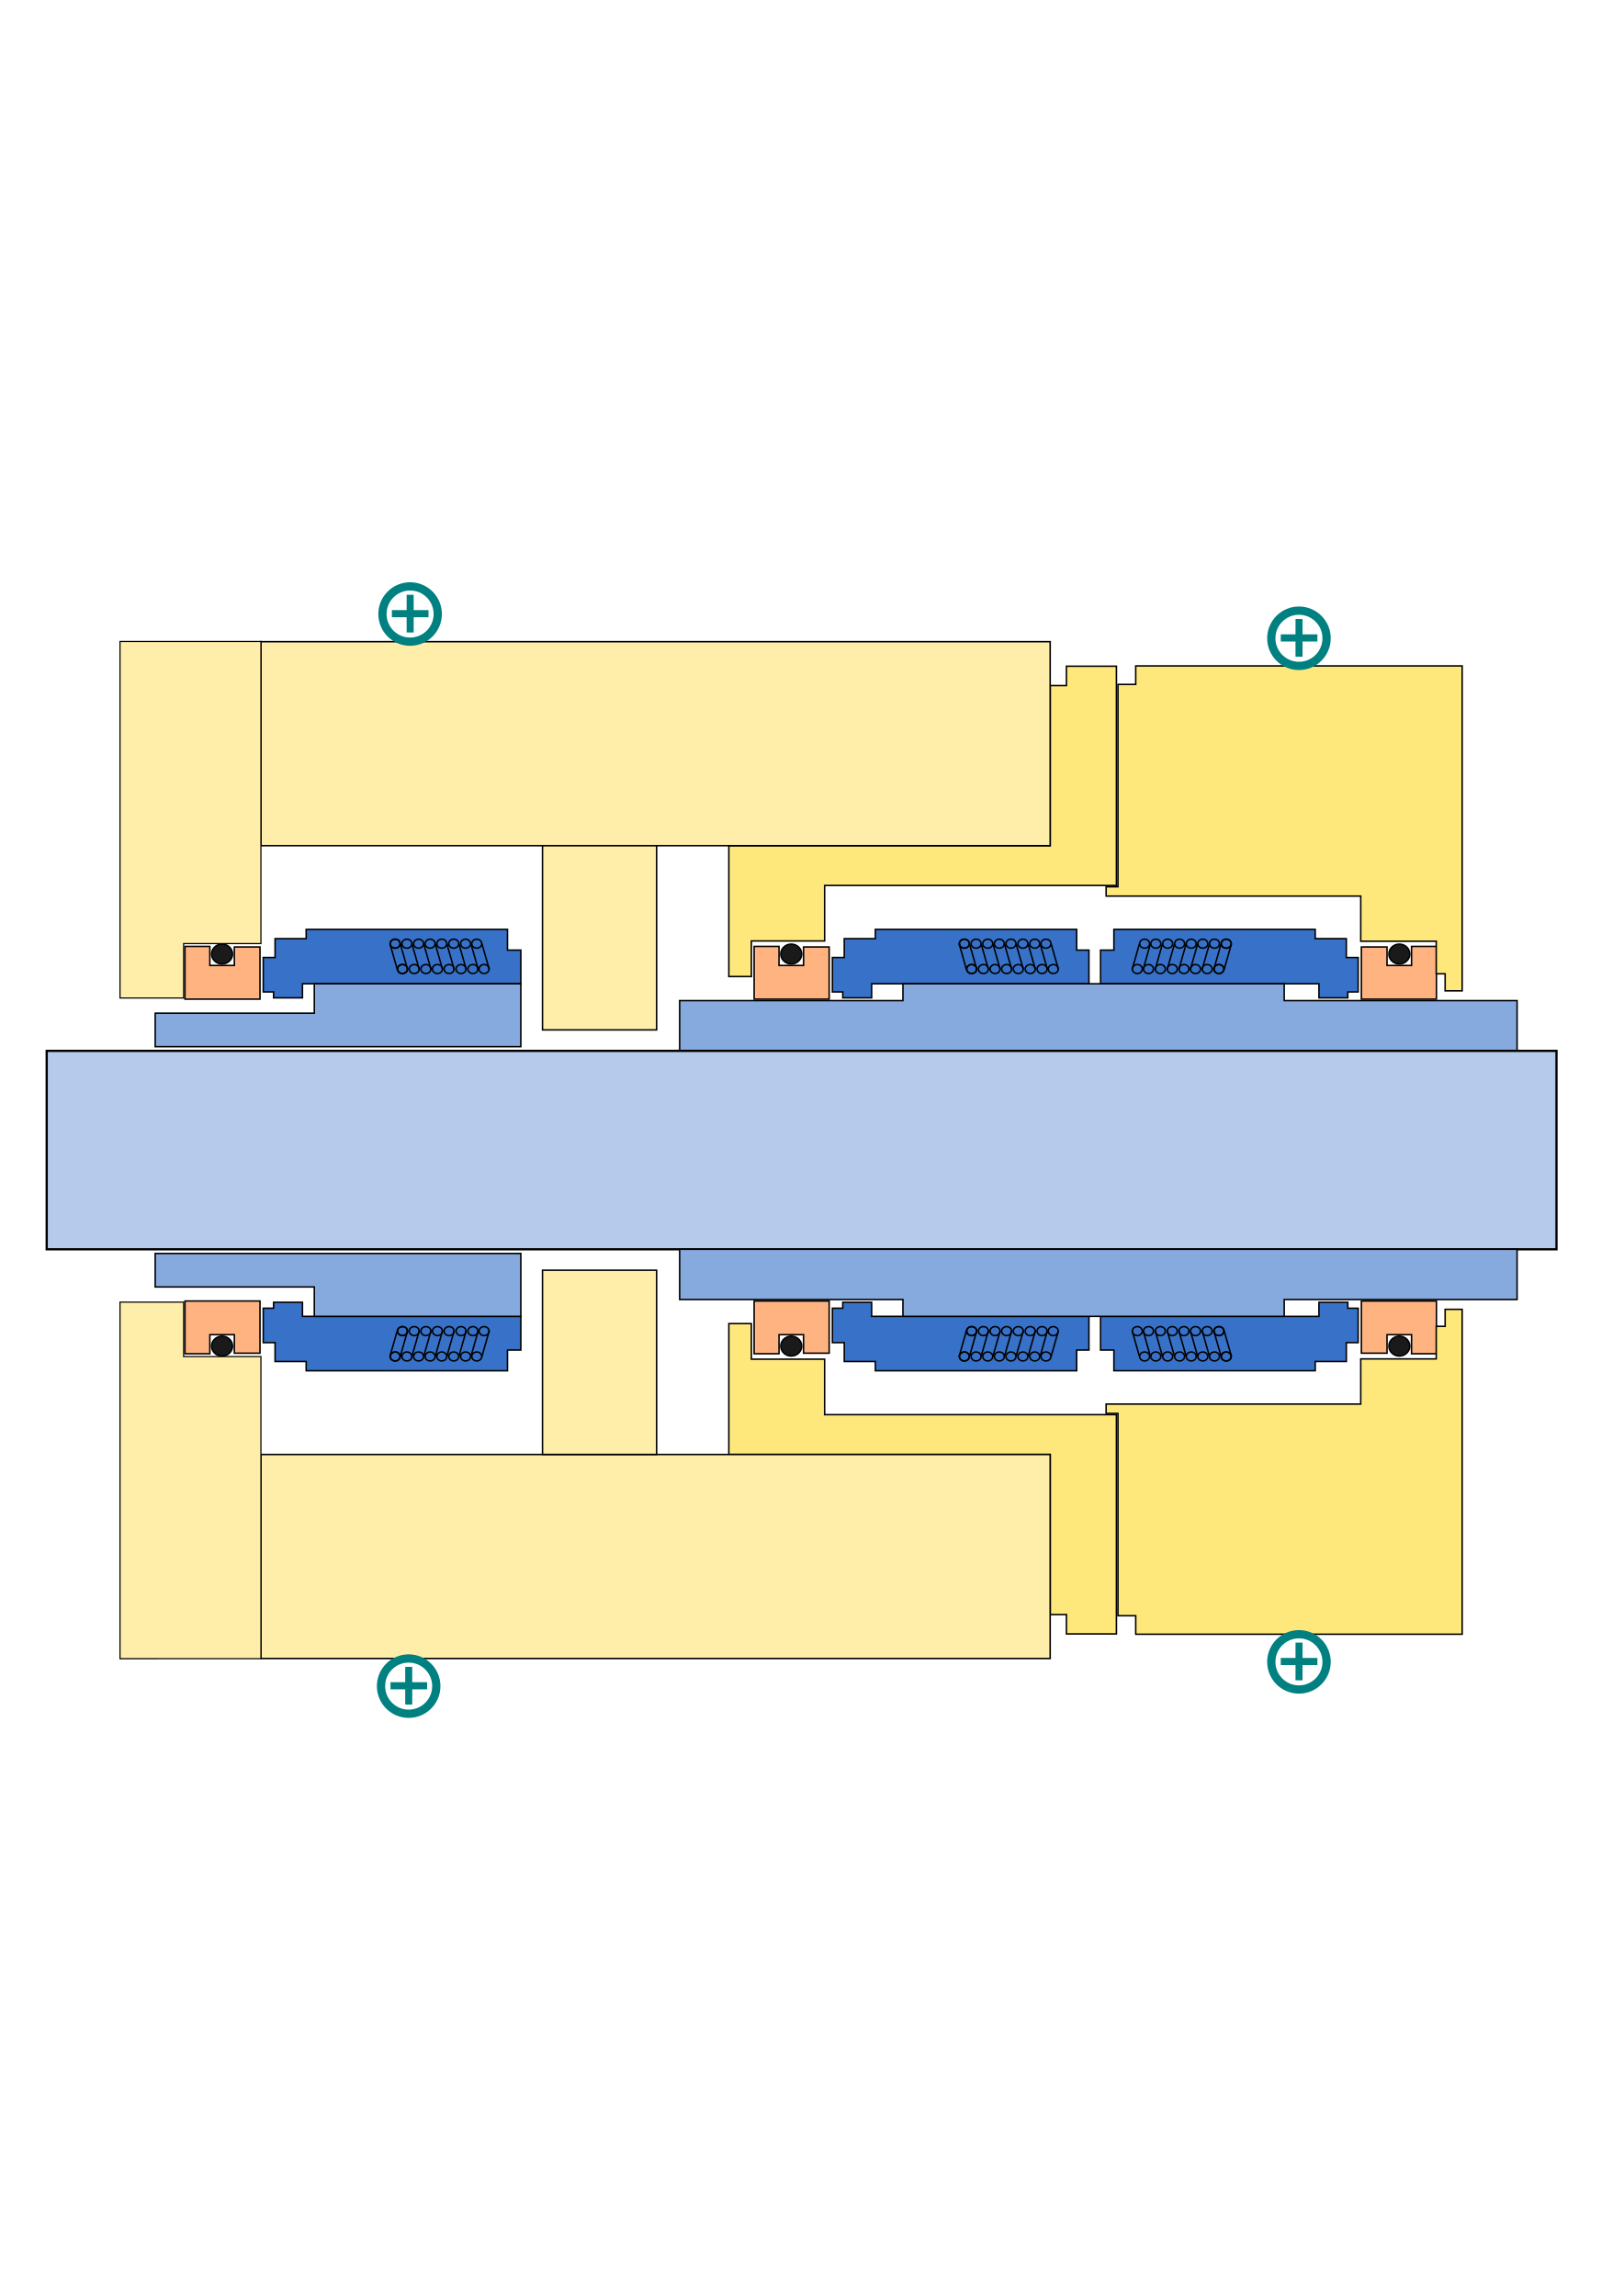
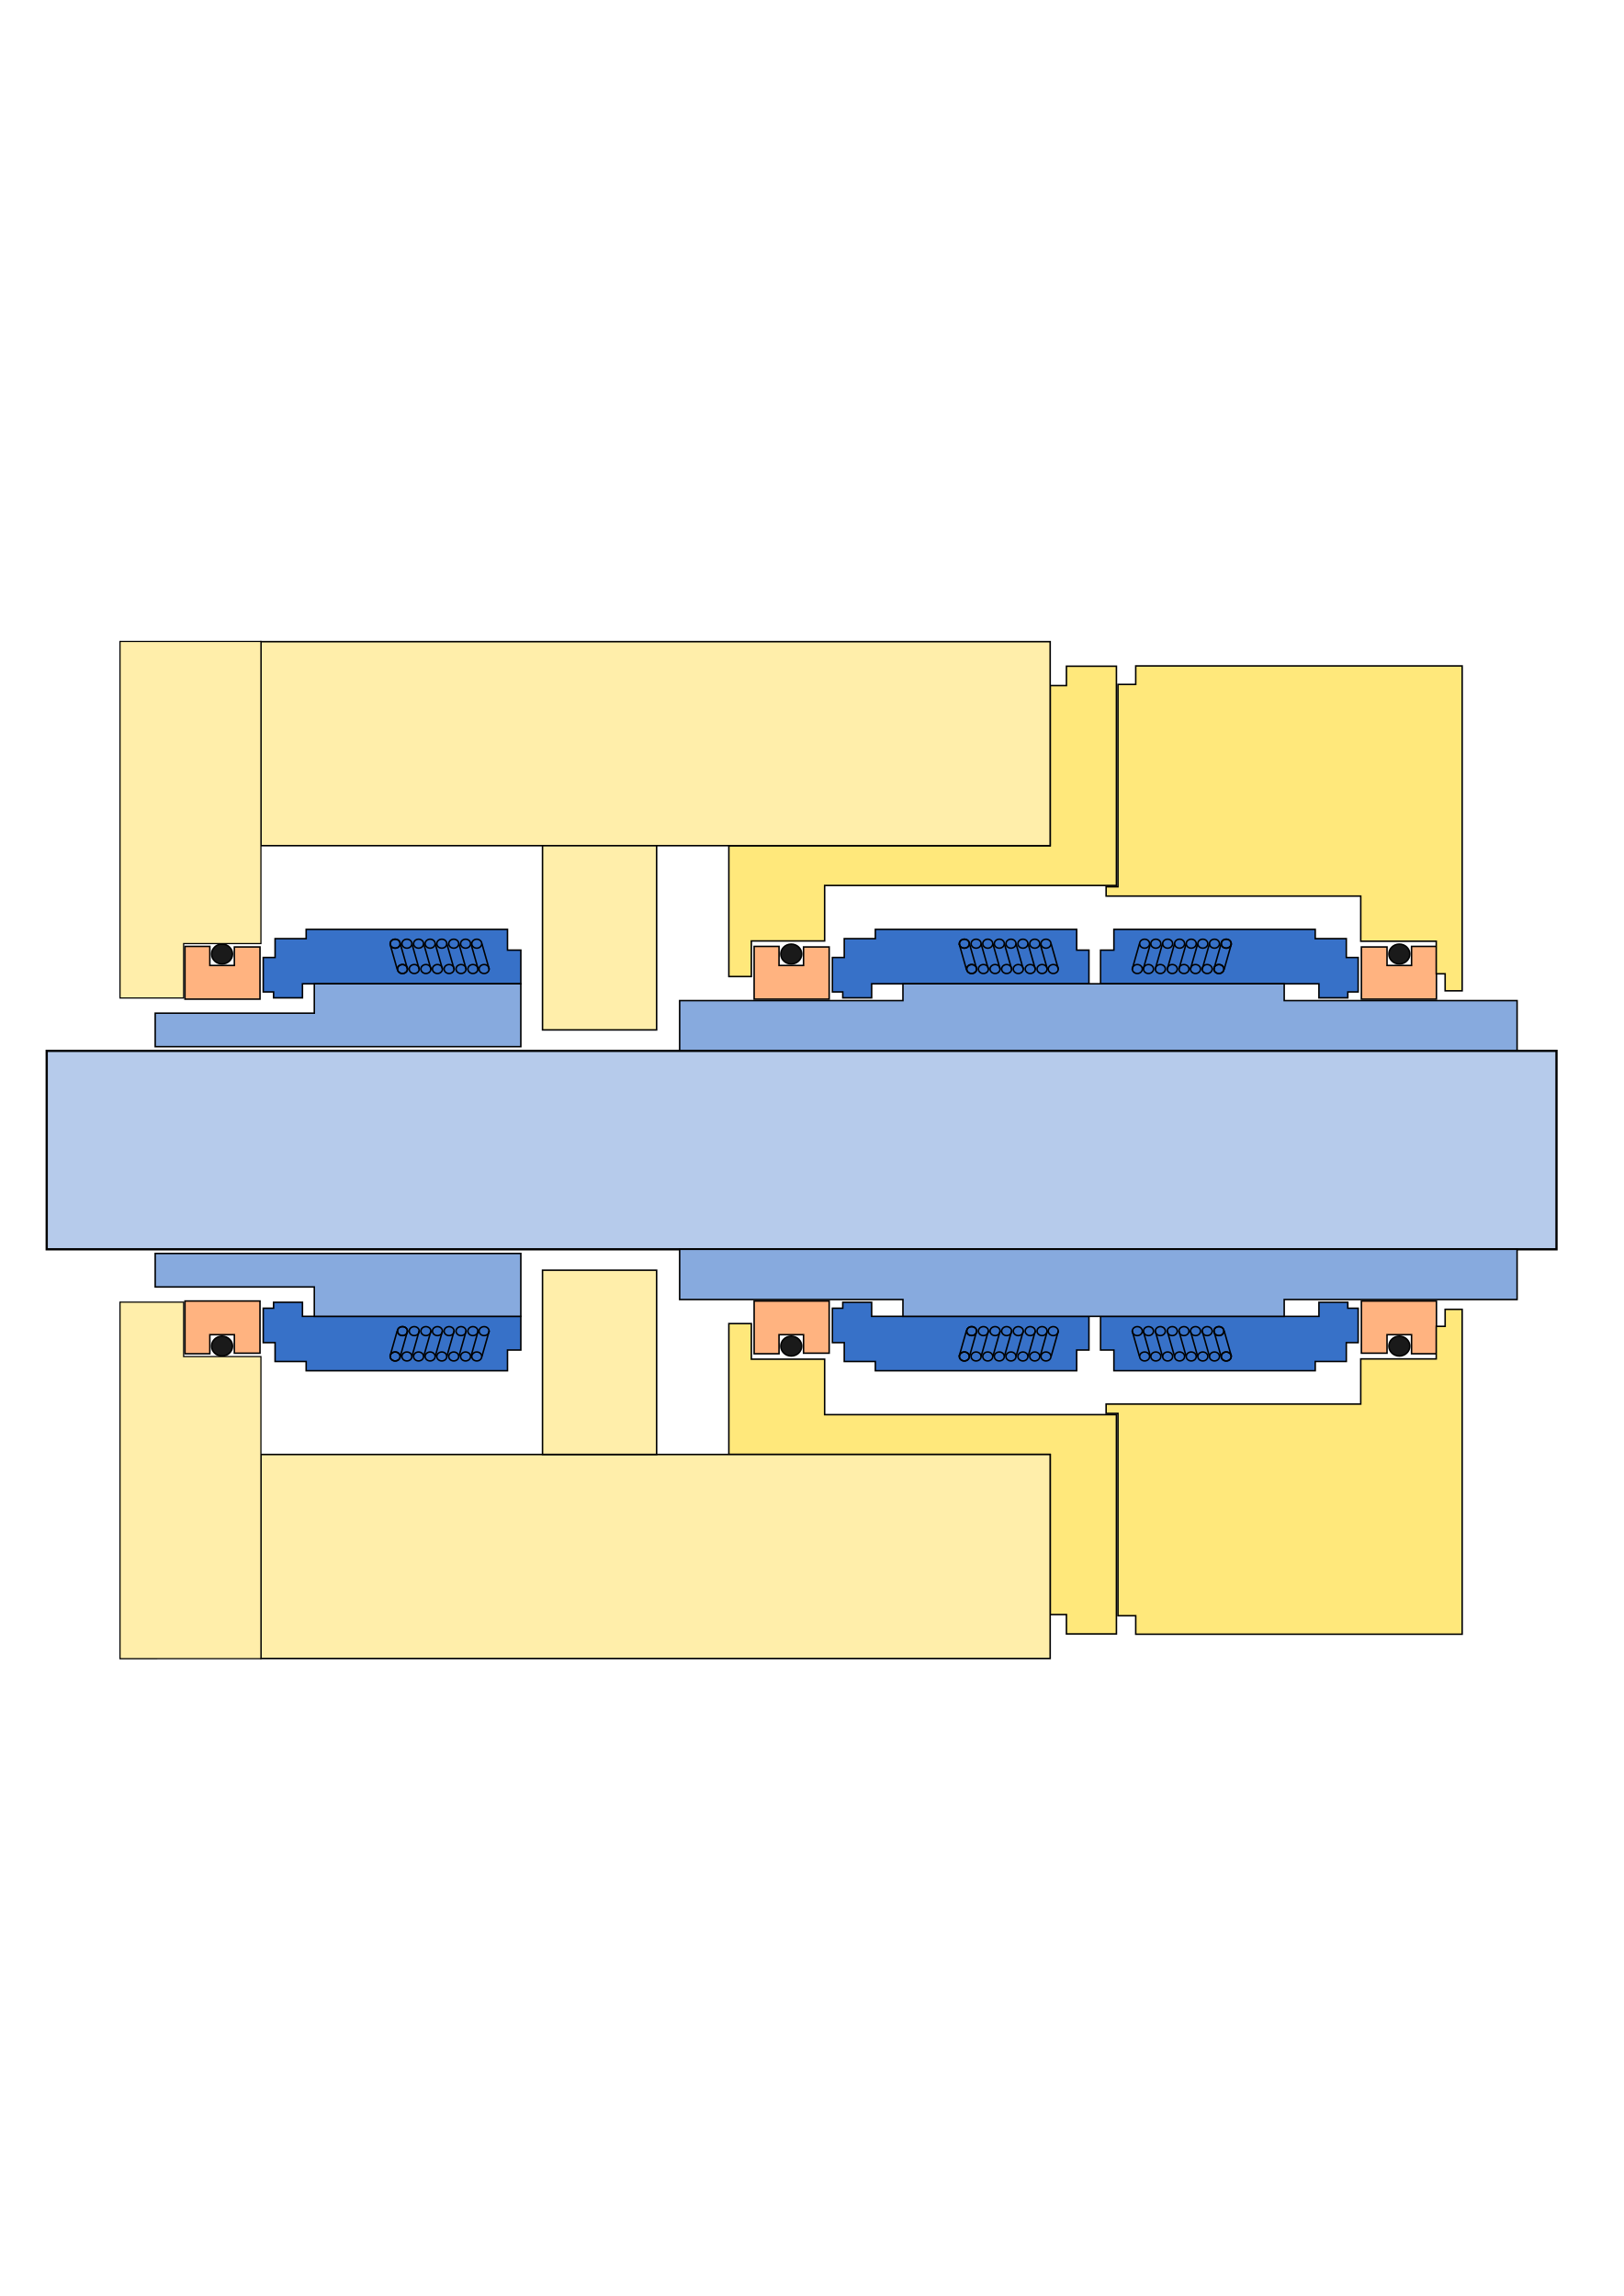
<svg xmlns="http://www.w3.org/2000/svg" width="210mm" height="297mm" viewBox="0 0 210 297" version="1.1" id="svg1">
  <defs id="defs1" />
  <g id="layer1">
    <path style="fill:#3771c8;fill-opacity:1;stroke:#000000;stroke-width:0.193;stroke-dasharray:none;stroke-opacity:1" d="m 142.339,122.902 h 1.725 v -2.681 h 26.04 v 1.197 h 4.021 v 2.441 h 1.532 v 4.452 h -1.34 v 0.766 h -3.734 v -1.819 h -28.243 z" id="path1" />
    <path style="fill:#ffb380;fill-opacity:1;stroke:#000000;stroke-width:0.193;stroke-dasharray:none;stroke-opacity:1" d="m 179.39,122.495 h -3.315 v 6.749 h 9.705 v -6.821 h -3.219 v 2.465 h -3.171 z" id="path2" />
    <ellipse style="fill:none;fill-opacity:1;stroke:#000000;stroke-width:0.193;stroke-dasharray:none;stroke-opacity:1" id="ellipse11" cx="148.037" cy="122.07" rx="0.646" ry="0.58" />
    <ellipse style="fill:none;fill-opacity:1;stroke:#000000;stroke-width:0.193;stroke-dasharray:none;stroke-opacity:1" id="ellipse3" cx="147.092" cy="125.349" rx="0.646" ry="0.58" />
    <ellipse style="fill:none;fill-opacity:1;stroke:#000000;stroke-width:0.193;stroke-dasharray:none;stroke-opacity:1" id="ellipse12" cx="149.485" cy="122.07" rx="0.646" ry="0.58" />
    <ellipse style="fill:none;fill-opacity:1;stroke:#000000;stroke-width:0.193;stroke-dasharray:none;stroke-opacity:1" id="ellipse4" cx="148.54" cy="125.349" rx="0.646" ry="0.58" />
    <ellipse style="fill:none;fill-opacity:1;stroke:#000000;stroke-width:0.193;stroke-dasharray:none;stroke-opacity:1" id="ellipse13" cx="151.017" cy="122.07" rx="0.646" ry="0.58" />
    <ellipse style="fill:none;fill-opacity:1;stroke:#000000;stroke-width:0.193;stroke-dasharray:none;stroke-opacity:1" id="ellipse5" cx="150.071" cy="125.349" rx="0.646" ry="0.58" />
    <ellipse style="fill:none;fill-opacity:1;stroke:#000000;stroke-width:0.193;stroke-dasharray:none;stroke-opacity:1" id="ellipse14" cx="152.561" cy="122.07" rx="0.646" ry="0.58" />
    <ellipse style="fill:none;fill-opacity:1;stroke:#000000;stroke-width:0.193;stroke-dasharray:none;stroke-opacity:1" id="ellipse6" cx="151.615" cy="125.349" rx="0.646" ry="0.58" />
    <ellipse style="fill:none;fill-opacity:1;stroke:#000000;stroke-width:0.193;stroke-dasharray:none;stroke-opacity:1" id="ellipse15" cx="154.068" cy="122.07" rx="0.646" ry="0.58" />
    <ellipse style="fill:none;fill-opacity:1;stroke:#000000;stroke-width:0.193;stroke-dasharray:none;stroke-opacity:1" id="ellipse7" cx="153.123" cy="125.349" rx="0.646" ry="0.58" />
    <ellipse style="fill:none;fill-opacity:1;stroke:#000000;stroke-width:0.193;stroke-dasharray:none;stroke-opacity:1" id="ellipse16" cx="155.564" cy="122.07" rx="0.646" ry="0.58" />
    <ellipse style="fill:none;fill-opacity:1;stroke:#000000;stroke-width:0.193;stroke-dasharray:none;stroke-opacity:1" id="ellipse8" cx="154.619" cy="125.349" rx="0.646" ry="0.58" />
    <ellipse style="fill:none;fill-opacity:1;stroke:#000000;stroke-width:0.193;stroke-dasharray:none;stroke-opacity:1" id="ellipse17" cx="157.072" cy="122.07" rx="0.646" ry="0.58" />
    <ellipse style="fill:none;fill-opacity:1;stroke:#000000;stroke-width:0.193;stroke-dasharray:none;stroke-opacity:1" id="ellipse9" cx="156.127" cy="125.349" rx="0.646" ry="0.58" />
    <ellipse style="fill:none;fill-opacity:1;stroke:#000000;stroke-width:0.193;stroke-dasharray:none;stroke-opacity:1" id="ellipse18" cx="158.592" cy="122.07" rx="0.646" ry="0.58" />
    <ellipse style="fill:none;fill-opacity:1;stroke:#000000;stroke-width:0.193;stroke-dasharray:none;stroke-opacity:1" id="ellipse10" cx="157.646" cy="125.349" rx="0.646" ry="0.58" />
    <ellipse style="fill:none;fill-opacity:1;stroke:#000000;stroke-width:0.193;stroke-dasharray:none;stroke-opacity:1" id="ellipse19" cx="158.592" cy="122.07" rx="0.646" ry="0.58" />
    <ellipse style="fill:none;fill-opacity:1;stroke:#000000;stroke-width:0.193;stroke-dasharray:none;stroke-opacity:1" id="path3" cx="157.646" cy="125.349" rx="0.646" ry="0.58" />
    <path style="fill:none;fill-opacity:1;stroke:#000000;stroke-width:0.193;stroke-dasharray:none;stroke-opacity:1" d="m 159.268,122.073 -0.948,3.334" id="use19" />
    <path style="fill:none;fill-opacity:1;stroke:#000000;stroke-width:0.193;stroke-dasharray:none;stroke-opacity:1" d="m 157.931,122.073 -0.948,3.334" id="path20" />
    <path style="fill:none;fill-opacity:1;stroke:#000000;stroke-width:0.193;stroke-dasharray:none;stroke-opacity:1" d="m 156.425,122.073 -0.948,3.334" id="path21" />
    <path style="fill:none;fill-opacity:1;stroke:#000000;stroke-width:0.193;stroke-dasharray:none;stroke-opacity:1" d="m 154.902,122.073 -0.948,3.334" id="path22" />
    <path style="fill:none;fill-opacity:1;stroke:#000000;stroke-width:0.193;stroke-dasharray:none;stroke-opacity:1" d="m 153.413,122.073 -0.948,3.334" id="path23" />
    <path style="fill:none;fill-opacity:1;stroke:#000000;stroke-width:0.193;stroke-dasharray:none;stroke-opacity:1" d="m 151.906,122.073 -0.948,3.334" id="path24" />
    <path style="fill:none;fill-opacity:1;stroke:#000000;stroke-width:0.193;stroke-dasharray:none;stroke-opacity:1" d="m 150.349,122.073 -0.948,3.334" id="path25" />
    <path style="fill:none;fill-opacity:1;stroke:#000000;stroke-width:0.193;stroke-dasharray:none;stroke-opacity:1" d="m 148.793,122.073 -0.948,3.334" id="path26" />
    <path style="fill:none;fill-opacity:1;stroke:#000000;stroke-width:0.193;stroke-dasharray:none;stroke-opacity:1" d="m 147.371,122.073 -0.948,3.334" id="path27" />
    <ellipse style="fill:#1a1a1a;fill-opacity:1;stroke:#000000;stroke-width:0.193;stroke-dasharray:none;stroke-opacity:1" id="path28" cx="180.981" cy="123.41" rx="1.354" ry="1.286" />
    <path style="fill:#3771c8;fill-opacity:1;stroke:#000000;stroke-width:0.193;stroke-dasharray:none;stroke-opacity:1" d="m 140.838,122.902 h -1.587 v -2.681 h -26.039 v 1.197 h -4.021 v 2.441 h -1.532 v 4.452 h 1.34 v 0.766 h 3.734 v -1.819 h 28.105 z" id="path29" />
    <path style="fill:#ffb380;fill-opacity:1;stroke:#000000;stroke-width:0.193;stroke-dasharray:none;stroke-opacity:1" d="m 103.925,122.495 h 3.315 v 6.749 h -9.705 v -6.821 h 3.219 v 2.465 h 3.171 z" id="path30" />
    <ellipse style="fill:none;fill-opacity:1;stroke:#000000;stroke-width:0.193;stroke-dasharray:none;stroke-opacity:1" id="ellipse30" cx="-135.278" cy="122.07" rx="0.646" ry="0.58" transform="scale(-1,1)" />
    <ellipse style="fill:none;fill-opacity:1;stroke:#000000;stroke-width:0.193;stroke-dasharray:none;stroke-opacity:1" id="ellipse31" cx="-136.223" cy="125.349" rx="0.646" ry="0.58" transform="scale(-1,1)" />
    <ellipse style="fill:none;fill-opacity:1;stroke:#000000;stroke-width:0.193;stroke-dasharray:none;stroke-opacity:1" id="ellipse32" cx="-133.83" cy="122.07" rx="0.646" ry="0.58" transform="scale(-1,1)" />
    <ellipse style="fill:none;fill-opacity:1;stroke:#000000;stroke-width:0.193;stroke-dasharray:none;stroke-opacity:1" id="ellipse33" cx="-134.775" cy="125.349" rx="0.646" ry="0.58" transform="scale(-1,1)" />
    <ellipse style="fill:none;fill-opacity:1;stroke:#000000;stroke-width:0.193;stroke-dasharray:none;stroke-opacity:1" id="ellipse34" cx="-132.298" cy="122.07" rx="0.646" ry="0.58" transform="scale(-1,1)" />
    <ellipse style="fill:none;fill-opacity:1;stroke:#000000;stroke-width:0.193;stroke-dasharray:none;stroke-opacity:1" id="ellipse35" cx="-133.244" cy="125.349" rx="0.646" ry="0.58" transform="scale(-1,1)" />
    <ellipse style="fill:none;fill-opacity:1;stroke:#000000;stroke-width:0.193;stroke-dasharray:none;stroke-opacity:1" id="ellipse36" cx="-130.755" cy="122.07" rx="0.646" ry="0.58" transform="scale(-1,1)" />
    <ellipse style="fill:none;fill-opacity:1;stroke:#000000;stroke-width:0.193;stroke-dasharray:none;stroke-opacity:1" id="ellipse37" cx="-131.7" cy="125.349" rx="0.646" ry="0.58" transform="scale(-1,1)" />
    <ellipse style="fill:none;fill-opacity:1;stroke:#000000;stroke-width:0.193;stroke-dasharray:none;stroke-opacity:1" id="ellipse38" cx="-129.247" cy="122.07" rx="0.646" ry="0.58" transform="scale(-1,1)" />
    <ellipse style="fill:none;fill-opacity:1;stroke:#000000;stroke-width:0.193;stroke-dasharray:none;stroke-opacity:1" id="ellipse39" cx="-130.192" cy="125.349" rx="0.646" ry="0.58" transform="scale(-1,1)" />
    <ellipse style="fill:none;fill-opacity:1;stroke:#000000;stroke-width:0.193;stroke-dasharray:none;stroke-opacity:1" id="ellipse40" cx="-127.751" cy="122.07" rx="0.646" ry="0.58" transform="scale(-1,1)" />
    <ellipse style="fill:none;fill-opacity:1;stroke:#000000;stroke-width:0.193;stroke-dasharray:none;stroke-opacity:1" id="ellipse41" cx="-128.696" cy="125.349" rx="0.646" ry="0.58" transform="scale(-1,1)" />
    <ellipse style="fill:none;fill-opacity:1;stroke:#000000;stroke-width:0.193;stroke-dasharray:none;stroke-opacity:1" id="ellipse42" cx="-126.243" cy="122.07" rx="0.646" ry="0.58" transform="scale(-1,1)" />
    <ellipse style="fill:none;fill-opacity:1;stroke:#000000;stroke-width:0.193;stroke-dasharray:none;stroke-opacity:1" id="ellipse43" cx="-127.189" cy="125.349" rx="0.646" ry="0.58" transform="scale(-1,1)" />
    <ellipse style="fill:none;fill-opacity:1;stroke:#000000;stroke-width:0.193;stroke-dasharray:none;stroke-opacity:1" id="ellipse44" cx="-124.723" cy="122.07" rx="0.646" ry="0.58" transform="scale(-1,1)" />
    <ellipse style="fill:none;fill-opacity:1;stroke:#000000;stroke-width:0.193;stroke-dasharray:none;stroke-opacity:1" id="ellipse45" cx="-125.669" cy="125.349" rx="0.646" ry="0.58" transform="scale(-1,1)" />
    <ellipse style="fill:none;fill-opacity:1;stroke:#000000;stroke-width:0.193;stroke-dasharray:none;stroke-opacity:1" id="ellipse46" cx="-124.723" cy="122.07" rx="0.646" ry="0.58" transform="scale(-1,1)" />
    <ellipse style="fill:none;fill-opacity:1;stroke:#000000;stroke-width:0.193;stroke-dasharray:none;stroke-opacity:1" id="ellipse47" cx="-125.669" cy="125.349" rx="0.646" ry="0.58" transform="scale(-1,1)" />
    <path style="fill:none;fill-opacity:1;stroke:#000000;stroke-width:0.193;stroke-dasharray:none;stroke-opacity:1" d="m 124.047,122.073 0.948,3.334" id="path47" />
    <path style="fill:none;fill-opacity:1;stroke:#000000;stroke-width:0.193;stroke-dasharray:none;stroke-opacity:1" d="m 125.384,122.073 0.948,3.334" id="path48" />
    <path style="fill:none;fill-opacity:1;stroke:#000000;stroke-width:0.193;stroke-dasharray:none;stroke-opacity:1" d="m 126.89,122.073 0.948,3.334" id="path49" />
    <path style="fill:none;fill-opacity:1;stroke:#000000;stroke-width:0.193;stroke-dasharray:none;stroke-opacity:1" d="m 128.413,122.073 0.948,3.334" id="path50" />
    <path style="fill:none;fill-opacity:1;stroke:#000000;stroke-width:0.193;stroke-dasharray:none;stroke-opacity:1" d="m 129.902,122.073 0.948,3.334" id="path51" />
    <path style="fill:none;fill-opacity:1;stroke:#000000;stroke-width:0.193;stroke-dasharray:none;stroke-opacity:1" d="m 131.408,122.073 0.948,3.334" id="path52" />
    <path style="fill:none;fill-opacity:1;stroke:#000000;stroke-width:0.193;stroke-dasharray:none;stroke-opacity:1" d="m 132.965,122.073 0.948,3.334" id="path53" />
    <path style="fill:none;fill-opacity:1;stroke:#000000;stroke-width:0.193;stroke-dasharray:none;stroke-opacity:1" d="m 134.522,122.073 0.948,3.334" id="path54" />
    <path style="fill:none;fill-opacity:1;stroke:#000000;stroke-width:0.193;stroke-dasharray:none;stroke-opacity:1" d="m 135.944,122.073 0.948,3.334" id="path55" />
    <ellipse style="fill:#1a1a1a;fill-opacity:1;stroke:#000000;stroke-width:0.193;stroke-dasharray:none;stroke-opacity:1" id="ellipse55" cx="-102.334" cy="123.41" rx="1.354" ry="1.286" transform="scale(-1,1)" />
    <path style="fill:#ffe87b;fill-opacity:1;stroke:#000000;stroke-width:0.193;stroke-dasharray:none;stroke-opacity:1" d="m 144.591,88.533 h 2.298 V 86.14 h 42.218 v 42.027 h -2.202 v -2.202 h -1.149 v -4.212 h -9.765 v -5.84 h -32.932 v -1.205 h 1.532 z" id="path163" />
    <path style="fill:#ffe87b;fill-opacity:1;stroke:#000000;stroke-width:0.193;stroke-dasharray:none;stroke-opacity:1" d="m 144.392,86.178 h -6.465 v 2.505 h -2.099 V 109.397 H 94.265 v 16.923 h 2.911 v -4.603 h 9.477 v -7.176 h 37.739 z" id="path164" />
    <path style="fill:#3771c8;fill-opacity:1;stroke:#000000;stroke-width:0.193;stroke-dasharray:none;stroke-opacity:1" d="M 67.361,122.902 H 65.636 v -2.681 H 39.597 v 1.197 h -4.021 v 2.441 h -1.532 v 4.452 h 1.34 v 0.766 h 3.734 v -1.819 h 28.243 z" id="path4" />
    <path style="fill:#ffb380;fill-opacity:1;stroke:#000000;stroke-width:0.193;stroke-dasharray:none;stroke-opacity:1" d="m 30.311,122.495 h 3.315 v 6.749 h -9.705 v -6.821 h 3.219 v 2.465 h 3.171 z" id="path5" />
    <ellipse style="fill:none;fill-opacity:1;stroke:#000000;stroke-width:0.193;stroke-dasharray:none;stroke-opacity:1" id="ellipse20" cx="-61.663" cy="122.07" rx="0.646" ry="0.58" transform="scale(-1,1)" />
    <ellipse style="fill:none;fill-opacity:1;stroke:#000000;stroke-width:0.193;stroke-dasharray:none;stroke-opacity:1" id="ellipse21" cx="-62.609" cy="125.349" rx="0.646" ry="0.58" transform="scale(-1,1)" />
    <ellipse style="fill:none;fill-opacity:1;stroke:#000000;stroke-width:0.193;stroke-dasharray:none;stroke-opacity:1" id="ellipse22" cx="-60.215" cy="122.07" rx="0.646" ry="0.58" transform="scale(-1,1)" />
    <ellipse style="fill:none;fill-opacity:1;stroke:#000000;stroke-width:0.193;stroke-dasharray:none;stroke-opacity:1" id="ellipse23" cx="-61.161" cy="125.349" rx="0.646" ry="0.58" transform="scale(-1,1)" />
    <ellipse style="fill:none;fill-opacity:1;stroke:#000000;stroke-width:0.193;stroke-dasharray:none;stroke-opacity:1" id="ellipse24" cx="-58.684" cy="122.07" rx="0.646" ry="0.58" transform="scale(-1,1)" />
    <ellipse style="fill:none;fill-opacity:1;stroke:#000000;stroke-width:0.193;stroke-dasharray:none;stroke-opacity:1" id="ellipse25" cx="-59.629" cy="125.349" rx="0.646" ry="0.58" transform="scale(-1,1)" />
    <ellipse style="fill:none;fill-opacity:1;stroke:#000000;stroke-width:0.193;stroke-dasharray:none;stroke-opacity:1" id="ellipse26" cx="-57.14" cy="122.07" rx="0.646" ry="0.58" transform="scale(-1,1)" />
    <ellipse style="fill:none;fill-opacity:1;stroke:#000000;stroke-width:0.193;stroke-dasharray:none;stroke-opacity:1" id="ellipse27" cx="-58.085" cy="125.349" rx="0.646" ry="0.58" transform="scale(-1,1)" />
    <ellipse style="fill:none;fill-opacity:1;stroke:#000000;stroke-width:0.193;stroke-dasharray:none;stroke-opacity:1" id="ellipse28" cx="-55.632" cy="122.07" rx="0.646" ry="0.58" transform="scale(-1,1)" />
    <ellipse style="fill:none;fill-opacity:1;stroke:#000000;stroke-width:0.193;stroke-dasharray:none;stroke-opacity:1" id="ellipse29" cx="-56.577" cy="125.349" rx="0.646" ry="0.58" transform="scale(-1,1)" />
    <ellipse style="fill:none;fill-opacity:1;stroke:#000000;stroke-width:0.193;stroke-dasharray:none;stroke-opacity:1" id="ellipse48" cx="-54.136" cy="122.07" rx="0.646" ry="0.58" transform="scale(-1,1)" />
    <ellipse style="fill:none;fill-opacity:1;stroke:#000000;stroke-width:0.193;stroke-dasharray:none;stroke-opacity:1" id="ellipse49" cx="-55.082" cy="125.349" rx="0.646" ry="0.58" transform="scale(-1,1)" />
    <ellipse style="fill:none;fill-opacity:1;stroke:#000000;stroke-width:0.193;stroke-dasharray:none;stroke-opacity:1" id="ellipse50" cx="-52.628" cy="122.07" rx="0.646" ry="0.58" transform="scale(-1,1)" />
    <ellipse style="fill:none;fill-opacity:1;stroke:#000000;stroke-width:0.193;stroke-dasharray:none;stroke-opacity:1" id="ellipse51" cx="-53.574" cy="125.349" rx="0.646" ry="0.58" transform="scale(-1,1)" />
    <ellipse style="fill:none;fill-opacity:1;stroke:#000000;stroke-width:0.193;stroke-dasharray:none;stroke-opacity:1" id="ellipse52" cx="-51.109" cy="122.07" rx="0.646" ry="0.58" transform="scale(-1,1)" />
    <ellipse style="fill:none;fill-opacity:1;stroke:#000000;stroke-width:0.193;stroke-dasharray:none;stroke-opacity:1" id="ellipse53" cx="-52.054" cy="125.349" rx="0.646" ry="0.58" transform="scale(-1,1)" />
    <ellipse style="fill:none;fill-opacity:1;stroke:#000000;stroke-width:0.193;stroke-dasharray:none;stroke-opacity:1" id="ellipse54" cx="-51.109" cy="122.07" rx="0.646" ry="0.58" transform="scale(-1,1)" />
    <ellipse style="fill:none;fill-opacity:1;stroke:#000000;stroke-width:0.193;stroke-dasharray:none;stroke-opacity:1" id="ellipse56" cx="-52.054" cy="125.349" rx="0.646" ry="0.58" transform="scale(-1,1)" />
    <path style="fill:none;fill-opacity:1;stroke:#000000;stroke-width:0.193;stroke-dasharray:none;stroke-opacity:1" d="m 50.432,122.073 0.948,3.334" id="path58" />
    <path style="fill:none;fill-opacity:1;stroke:#000000;stroke-width:0.193;stroke-dasharray:none;stroke-opacity:1" d="m 51.769,122.073 0.948,3.334" id="path59" />
    <path style="fill:none;fill-opacity:1;stroke:#000000;stroke-width:0.193;stroke-dasharray:none;stroke-opacity:1" d="m 53.276,122.073 0.948,3.334" id="path60" />
    <path style="fill:none;fill-opacity:1;stroke:#000000;stroke-width:0.193;stroke-dasharray:none;stroke-opacity:1" d="m 54.799,122.073 0.948,3.334" id="path61" />
    <path style="fill:none;fill-opacity:1;stroke:#000000;stroke-width:0.193;stroke-dasharray:none;stroke-opacity:1" d="m 56.288,122.073 0.948,3.334" id="path62" />
    <path style="fill:none;fill-opacity:1;stroke:#000000;stroke-width:0.193;stroke-dasharray:none;stroke-opacity:1" d="m 57.794,122.073 0.948,3.334" id="path63" />
    <path style="fill:none;fill-opacity:1;stroke:#000000;stroke-width:0.193;stroke-dasharray:none;stroke-opacity:1" d="m 59.351,122.073 0.948,3.334" id="path64" />
    <path style="fill:none;fill-opacity:1;stroke:#000000;stroke-width:0.193;stroke-dasharray:none;stroke-opacity:1" d="m 60.908,122.073 0.948,3.334" id="path65" />
    <path style="fill:none;fill-opacity:1;stroke:#000000;stroke-width:0.193;stroke-dasharray:none;stroke-opacity:1" d="m 62.33,122.073 0.948,3.334" id="path66" />
    <ellipse style="fill:#1a1a1a;fill-opacity:1;stroke:#000000;stroke-width:0.193;stroke-dasharray:none;stroke-opacity:1" id="ellipse75" cx="-28.719" cy="123.41" rx="1.354" ry="1.286" transform="scale(-1,1)" />
    <path id="rect75" style="fill:#87aade;fill-opacity:1;stroke:#000000;stroke-width:0.193;stroke-opacity:1" d="m 116.78,127.257 v 2.177 H 87.901 v 6.499 H 196.212 v -6.499 h -30.121 v -2.177 z" />
    <rect style="fill:#ffeeaa;stroke:#000000;stroke-width:0.196;stroke-opacity:1" id="rect76" width="102.076" height="26.388" x="33.747" y="83.003" />
    <rect style="fill:#ffeeaa;stroke:#000000;stroke-width:0.193;stroke-opacity:1" id="rect77" width="14.757" height="23.828" x="70.166" y="109.397" />
    <path id="rect78" style="fill:#87aade;fill-opacity:1;stroke:#000000;stroke-width:0.193;stroke-opacity:1" d="m 40.651,127.257 v 3.802 h -20.578 v 4.333 h 20.578 26.71 v -8.135 z" />
    <path id="rect80" style="fill:#ffeeaa;stroke:#000000;stroke-width:0.152;stroke-opacity:1" d="m 15.521,82.976 v 46.121 h 8.228 v -7.04 h 9.998 V 82.976 Z" />
    <rect style="fill:#b6cbeb;fill-opacity:1;stroke:#000000;stroke-width:0.291;stroke-opacity:1" id="rect81" width="195.268" height="25.668" x="6.04" y="135.934" />
    <path style="fill:#3771c8;fill-opacity:1;stroke:#000000;stroke-width:0.193;stroke-dasharray:none;stroke-opacity:1" d="m 142.339,174.634 h 1.725 v 2.681 h 26.04 v -1.197 h 4.021 v -2.441 h 1.532 v -4.452 h -1.34 v -0.766 h -3.734 v 1.819 h -28.243 z" id="path213" />
    <path style="fill:#ffb380;fill-opacity:1;stroke:#000000;stroke-width:0.193;stroke-dasharray:none;stroke-opacity:1" d="m 179.39,175.041 h -3.315 v -6.749 h 9.705 v 6.821 h -3.219 v -2.465 h -3.171 z" id="path214" />
    <ellipse style="fill:none;fill-opacity:1;stroke:#000000;stroke-width:0.193;stroke-dasharray:none;stroke-opacity:1" id="ellipse214" cx="148.037" cy="-175.466" rx="0.646" ry="0.58" transform="scale(1,-1)" />
    <ellipse style="fill:none;fill-opacity:1;stroke:#000000;stroke-width:0.193;stroke-dasharray:none;stroke-opacity:1" id="ellipse215" cx="147.092" cy="-172.187" rx="0.646" ry="0.58" transform="scale(1,-1)" />
    <ellipse style="fill:none;fill-opacity:1;stroke:#000000;stroke-width:0.193;stroke-dasharray:none;stroke-opacity:1" id="ellipse216" cx="149.485" cy="-175.466" rx="0.646" ry="0.58" transform="scale(1,-1)" />
    <ellipse style="fill:none;fill-opacity:1;stroke:#000000;stroke-width:0.193;stroke-dasharray:none;stroke-opacity:1" id="ellipse217" cx="148.54" cy="-172.187" rx="0.646" ry="0.58" transform="scale(1,-1)" />
    <ellipse style="fill:none;fill-opacity:1;stroke:#000000;stroke-width:0.193;stroke-dasharray:none;stroke-opacity:1" id="ellipse218" cx="151.017" cy="-175.466" rx="0.646" ry="0.58" transform="scale(1,-1)" />
    <ellipse style="fill:none;fill-opacity:1;stroke:#000000;stroke-width:0.193;stroke-dasharray:none;stroke-opacity:1" id="ellipse219" cx="150.071" cy="-172.187" rx="0.646" ry="0.58" transform="scale(1,-1)" />
    <ellipse style="fill:none;fill-opacity:1;stroke:#000000;stroke-width:0.193;stroke-dasharray:none;stroke-opacity:1" id="ellipse220" cx="152.561" cy="-175.466" rx="0.646" ry="0.58" transform="scale(1,-1)" />
    <ellipse style="fill:none;fill-opacity:1;stroke:#000000;stroke-width:0.193;stroke-dasharray:none;stroke-opacity:1" id="ellipse221" cx="151.615" cy="-172.187" rx="0.646" ry="0.58" transform="scale(1,-1)" />
    <ellipse style="fill:none;fill-opacity:1;stroke:#000000;stroke-width:0.193;stroke-dasharray:none;stroke-opacity:1" id="ellipse222" cx="154.068" cy="-175.466" rx="0.646" ry="0.58" transform="scale(1,-1)" />
    <ellipse style="fill:none;fill-opacity:1;stroke:#000000;stroke-width:0.193;stroke-dasharray:none;stroke-opacity:1" id="ellipse223" cx="153.123" cy="-172.187" rx="0.646" ry="0.58" transform="scale(1,-1)" />
    <ellipse style="fill:none;fill-opacity:1;stroke:#000000;stroke-width:0.193;stroke-dasharray:none;stroke-opacity:1" id="ellipse224" cx="155.564" cy="-175.466" rx="0.646" ry="0.58" transform="scale(1,-1)" />
    <ellipse style="fill:none;fill-opacity:1;stroke:#000000;stroke-width:0.193;stroke-dasharray:none;stroke-opacity:1" id="ellipse225" cx="154.619" cy="-172.187" rx="0.646" ry="0.58" transform="scale(1,-1)" />
    <ellipse style="fill:none;fill-opacity:1;stroke:#000000;stroke-width:0.193;stroke-dasharray:none;stroke-opacity:1" id="ellipse226" cx="157.072" cy="-175.466" rx="0.646" ry="0.58" transform="scale(1,-1)" />
    <ellipse style="fill:none;fill-opacity:1;stroke:#000000;stroke-width:0.193;stroke-dasharray:none;stroke-opacity:1" id="ellipse227" cx="156.127" cy="-172.187" rx="0.646" ry="0.58" transform="scale(1,-1)" />
    <ellipse style="fill:none;fill-opacity:1;stroke:#000000;stroke-width:0.193;stroke-dasharray:none;stroke-opacity:1" id="ellipse228" cx="158.592" cy="-175.466" rx="0.646" ry="0.58" transform="scale(1,-1)" />
    <ellipse style="fill:none;fill-opacity:1;stroke:#000000;stroke-width:0.193;stroke-dasharray:none;stroke-opacity:1" id="ellipse229" cx="157.646" cy="-172.187" rx="0.646" ry="0.58" transform="scale(1,-1)" />
    <ellipse style="fill:none;fill-opacity:1;stroke:#000000;stroke-width:0.193;stroke-dasharray:none;stroke-opacity:1" id="ellipse230" cx="158.592" cy="-175.466" rx="0.646" ry="0.58" transform="scale(1,-1)" />
    <ellipse style="fill:none;fill-opacity:1;stroke:#000000;stroke-width:0.193;stroke-dasharray:none;stroke-opacity:1" id="ellipse231" cx="157.646" cy="-172.187" rx="0.646" ry="0.58" transform="scale(1,-1)" />
    <path style="fill:none;fill-opacity:1;stroke:#000000;stroke-width:0.193;stroke-dasharray:none;stroke-opacity:1" d="m 159.268,175.463 -0.948,-3.334" id="path231" />
    <path style="fill:none;fill-opacity:1;stroke:#000000;stroke-width:0.193;stroke-dasharray:none;stroke-opacity:1" d="m 157.931,175.463 -0.948,-3.334" id="path232" />
    <path style="fill:none;fill-opacity:1;stroke:#000000;stroke-width:0.193;stroke-dasharray:none;stroke-opacity:1" d="m 156.425,175.463 -0.948,-3.334" id="path233" />
    <path style="fill:none;fill-opacity:1;stroke:#000000;stroke-width:0.193;stroke-dasharray:none;stroke-opacity:1" d="m 154.902,175.463 -0.948,-3.334" id="path234" />
    <path style="fill:none;fill-opacity:1;stroke:#000000;stroke-width:0.193;stroke-dasharray:none;stroke-opacity:1" d="m 153.413,175.463 -0.948,-3.334" id="path235" />
    <path style="fill:none;fill-opacity:1;stroke:#000000;stroke-width:0.193;stroke-dasharray:none;stroke-opacity:1" d="m 151.906,175.463 -0.948,-3.334" id="path236" />
    <path style="fill:none;fill-opacity:1;stroke:#000000;stroke-width:0.193;stroke-dasharray:none;stroke-opacity:1" d="m 150.349,175.463 -0.948,-3.334" id="path237" />
    <path style="fill:none;fill-opacity:1;stroke:#000000;stroke-width:0.193;stroke-dasharray:none;stroke-opacity:1" d="m 148.793,175.463 -0.948,-3.334" id="path238" />
    <path style="fill:none;fill-opacity:1;stroke:#000000;stroke-width:0.193;stroke-dasharray:none;stroke-opacity:1" d="m 147.371,175.463 -0.948,-3.334" id="path239" />
    <ellipse style="fill:#1a1a1a;fill-opacity:1;stroke:#000000;stroke-width:0.193;stroke-dasharray:none;stroke-opacity:1" id="ellipse239" cx="180.981" cy="-174.126" rx="1.354" ry="1.286" transform="scale(1,-1)" />
    <path style="fill:#3771c8;fill-opacity:1;stroke:#000000;stroke-width:0.193;stroke-dasharray:none;stroke-opacity:1" d="m 140.838,174.634 h -1.587 v 2.681 h -26.039 v -1.197 h -4.021 v -2.441 h -1.532 v -4.452 h 1.34 v -0.766 h 3.734 v 1.819 h 28.105 z" id="path240" />
    <path style="fill:#ffb380;fill-opacity:1;stroke:#000000;stroke-width:0.193;stroke-dasharray:none;stroke-opacity:1" d="m 103.925,175.041 h 3.315 v -6.749 h -9.705 v 6.821 h 3.219 v -2.465 h 3.171 z" id="path241" />
    <ellipse style="fill:none;fill-opacity:1;stroke:#000000;stroke-width:0.193;stroke-dasharray:none;stroke-opacity:1" id="ellipse241" cx="-135.278" cy="-175.466" rx="0.646" ry="0.58" transform="scale(-1)" />
    <ellipse style="fill:none;fill-opacity:1;stroke:#000000;stroke-width:0.193;stroke-dasharray:none;stroke-opacity:1" id="ellipse242" cx="-136.223" cy="-172.187" rx="0.646" ry="0.58" transform="scale(-1)" />
    <ellipse style="fill:none;fill-opacity:1;stroke:#000000;stroke-width:0.193;stroke-dasharray:none;stroke-opacity:1" id="ellipse243" cx="-133.83" cy="-175.466" rx="0.646" ry="0.58" transform="scale(-1)" />
    <ellipse style="fill:none;fill-opacity:1;stroke:#000000;stroke-width:0.193;stroke-dasharray:none;stroke-opacity:1" id="ellipse244" cx="-134.775" cy="-172.187" rx="0.646" ry="0.58" transform="scale(-1)" />
    <ellipse style="fill:none;fill-opacity:1;stroke:#000000;stroke-width:0.193;stroke-dasharray:none;stroke-opacity:1" id="ellipse245" cx="-132.298" cy="-175.466" rx="0.646" ry="0.58" transform="scale(-1)" />
    <ellipse style="fill:none;fill-opacity:1;stroke:#000000;stroke-width:0.193;stroke-dasharray:none;stroke-opacity:1" id="ellipse246" cx="-133.244" cy="-172.187" rx="0.646" ry="0.58" transform="scale(-1)" />
    <ellipse style="fill:none;fill-opacity:1;stroke:#000000;stroke-width:0.193;stroke-dasharray:none;stroke-opacity:1" id="ellipse247" cx="-130.755" cy="-175.466" rx="0.646" ry="0.58" transform="scale(-1)" />
    <ellipse style="fill:none;fill-opacity:1;stroke:#000000;stroke-width:0.193;stroke-dasharray:none;stroke-opacity:1" id="ellipse248" cx="-131.7" cy="-172.187" rx="0.646" ry="0.58" transform="scale(-1)" />
    <ellipse style="fill:none;fill-opacity:1;stroke:#000000;stroke-width:0.193;stroke-dasharray:none;stroke-opacity:1" id="ellipse249" cx="-129.247" cy="-175.466" rx="0.646" ry="0.58" transform="scale(-1)" />
    <ellipse style="fill:none;fill-opacity:1;stroke:#000000;stroke-width:0.193;stroke-dasharray:none;stroke-opacity:1" id="ellipse250" cx="-130.192" cy="-172.187" rx="0.646" ry="0.58" transform="scale(-1)" />
    <ellipse style="fill:none;fill-opacity:1;stroke:#000000;stroke-width:0.193;stroke-dasharray:none;stroke-opacity:1" id="ellipse251" cx="-127.751" cy="-175.466" rx="0.646" ry="0.58" transform="scale(-1)" />
    <ellipse style="fill:none;fill-opacity:1;stroke:#000000;stroke-width:0.193;stroke-dasharray:none;stroke-opacity:1" id="ellipse252" cx="-128.696" cy="-172.187" rx="0.646" ry="0.58" transform="scale(-1)" />
    <ellipse style="fill:none;fill-opacity:1;stroke:#000000;stroke-width:0.193;stroke-dasharray:none;stroke-opacity:1" id="ellipse253" cx="-126.243" cy="-175.466" rx="0.646" ry="0.58" transform="scale(-1)" />
    <ellipse style="fill:none;fill-opacity:1;stroke:#000000;stroke-width:0.193;stroke-dasharray:none;stroke-opacity:1" id="ellipse254" cx="-127.189" cy="-172.187" rx="0.646" ry="0.58" transform="scale(-1)" />
    <ellipse style="fill:none;fill-opacity:1;stroke:#000000;stroke-width:0.193;stroke-dasharray:none;stroke-opacity:1" id="ellipse255" cx="-124.723" cy="-175.466" rx="0.646" ry="0.58" transform="scale(-1)" />
    <ellipse style="fill:none;fill-opacity:1;stroke:#000000;stroke-width:0.193;stroke-dasharray:none;stroke-opacity:1" id="ellipse256" cx="-125.669" cy="-172.187" rx="0.646" ry="0.58" transform="scale(-1)" />
    <ellipse style="fill:none;fill-opacity:1;stroke:#000000;stroke-width:0.193;stroke-dasharray:none;stroke-opacity:1" id="ellipse257" cx="-124.723" cy="-175.466" rx="0.646" ry="0.58" transform="scale(-1)" />
    <ellipse style="fill:none;fill-opacity:1;stroke:#000000;stroke-width:0.193;stroke-dasharray:none;stroke-opacity:1" id="ellipse258" cx="-125.669" cy="-172.187" rx="0.646" ry="0.58" transform="scale(-1)" />
    <path style="fill:none;fill-opacity:1;stroke:#000000;stroke-width:0.193;stroke-dasharray:none;stroke-opacity:1" d="m 124.047,175.463 0.948,-3.334" id="path258" />
    <path style="fill:none;fill-opacity:1;stroke:#000000;stroke-width:0.193;stroke-dasharray:none;stroke-opacity:1" d="m 125.384,175.463 0.948,-3.334" id="path259" />
    <path style="fill:none;fill-opacity:1;stroke:#000000;stroke-width:0.193;stroke-dasharray:none;stroke-opacity:1" d="m 126.89,175.463 0.948,-3.334" id="path260" />
    <path style="fill:none;fill-opacity:1;stroke:#000000;stroke-width:0.193;stroke-dasharray:none;stroke-opacity:1" d="m 128.413,175.463 0.948,-3.334" id="path261" />
    <path style="fill:none;fill-opacity:1;stroke:#000000;stroke-width:0.193;stroke-dasharray:none;stroke-opacity:1" d="m 129.902,175.463 0.948,-3.334" id="path262" />
    <path style="fill:none;fill-opacity:1;stroke:#000000;stroke-width:0.193;stroke-dasharray:none;stroke-opacity:1" d="m 131.408,175.463 0.948,-3.334" id="path263" />
    <path style="fill:none;fill-opacity:1;stroke:#000000;stroke-width:0.193;stroke-dasharray:none;stroke-opacity:1" d="m 132.965,175.463 0.948,-3.334" id="path264" />
    <path style="fill:none;fill-opacity:1;stroke:#000000;stroke-width:0.193;stroke-dasharray:none;stroke-opacity:1" d="m 134.522,175.463 0.948,-3.334" id="path265" />
    <path style="fill:none;fill-opacity:1;stroke:#000000;stroke-width:0.193;stroke-dasharray:none;stroke-opacity:1" d="m 135.944,175.463 0.948,-3.334" id="path266" />
    <ellipse style="fill:#1a1a1a;fill-opacity:1;stroke:#000000;stroke-width:0.193;stroke-dasharray:none;stroke-opacity:1" id="ellipse266" cx="-102.334" cy="-174.126" rx="1.354" ry="1.286" transform="scale(-1)" />
    <path style="fill:#ffe87b;fill-opacity:1;stroke:#000000;stroke-width:0.193;stroke-dasharray:none;stroke-opacity:1" d="m 144.591,209.003 h 2.298 v 2.393 h 42.218 v -42.027 h -2.202 v 2.202 h -1.149 v 4.212 h -9.765 v 5.84 h -32.932 v 1.205 h 1.532 z" id="path267" />
    <path style="fill:#ffe87b;fill-opacity:1;stroke:#000000;stroke-width:0.193;stroke-dasharray:none;stroke-opacity:1" d="m 144.392,211.357 h -6.465 v -2.505 h -2.099 V 188.138 H 94.265 v -16.923 h 2.911 v 4.603 h 9.477 v 7.176 h 37.739 z" id="path268" />
    <path style="fill:#3771c8;fill-opacity:1;stroke:#000000;stroke-width:0.193;stroke-dasharray:none;stroke-opacity:1" d="M 67.361,174.634 H 65.636 v 2.681 H 39.597 v -1.197 h -4.021 v -2.441 h -1.532 v -4.452 h 1.34 v -0.766 h 3.734 v 1.819 h 28.243 z" id="path269" />
    <path style="fill:#ffb380;fill-opacity:1;stroke:#000000;stroke-width:0.193;stroke-dasharray:none;stroke-opacity:1" d="m 30.311,175.041 h 3.315 v -6.749 h -9.705 v 6.821 h 3.219 v -2.465 h 3.171 z" id="path270" />
    <ellipse style="fill:none;fill-opacity:1;stroke:#000000;stroke-width:0.193;stroke-dasharray:none;stroke-opacity:1" id="ellipse270" cx="-61.663" cy="-175.466" rx="0.646" ry="0.58" transform="scale(-1)" />
    <ellipse style="fill:none;fill-opacity:1;stroke:#000000;stroke-width:0.193;stroke-dasharray:none;stroke-opacity:1" id="ellipse271" cx="-62.609" cy="-172.187" rx="0.646" ry="0.58" transform="scale(-1)" />
    <ellipse style="fill:none;fill-opacity:1;stroke:#000000;stroke-width:0.193;stroke-dasharray:none;stroke-opacity:1" id="ellipse272" cx="-60.215" cy="-175.466" rx="0.646" ry="0.58" transform="scale(-1)" />
    <ellipse style="fill:none;fill-opacity:1;stroke:#000000;stroke-width:0.193;stroke-dasharray:none;stroke-opacity:1" id="ellipse273" cx="-61.161" cy="-172.187" rx="0.646" ry="0.58" transform="scale(-1)" />
    <ellipse style="fill:none;fill-opacity:1;stroke:#000000;stroke-width:0.193;stroke-dasharray:none;stroke-opacity:1" id="ellipse274" cx="-58.684" cy="-175.466" rx="0.646" ry="0.58" transform="scale(-1)" />
    <ellipse style="fill:none;fill-opacity:1;stroke:#000000;stroke-width:0.193;stroke-dasharray:none;stroke-opacity:1" id="ellipse275" cx="-59.629" cy="-172.187" rx="0.646" ry="0.58" transform="scale(-1)" />
    <ellipse style="fill:none;fill-opacity:1;stroke:#000000;stroke-width:0.193;stroke-dasharray:none;stroke-opacity:1" id="ellipse276" cx="-57.14" cy="-175.466" rx="0.646" ry="0.58" transform="scale(-1)" />
    <ellipse style="fill:none;fill-opacity:1;stroke:#000000;stroke-width:0.193;stroke-dasharray:none;stroke-opacity:1" id="ellipse277" cx="-58.085" cy="-172.187" rx="0.646" ry="0.58" transform="scale(-1)" />
    <ellipse style="fill:none;fill-opacity:1;stroke:#000000;stroke-width:0.193;stroke-dasharray:none;stroke-opacity:1" id="ellipse278" cx="-55.632" cy="-175.466" rx="0.646" ry="0.58" transform="scale(-1)" />
    <ellipse style="fill:none;fill-opacity:1;stroke:#000000;stroke-width:0.193;stroke-dasharray:none;stroke-opacity:1" id="ellipse279" cx="-56.577" cy="-172.187" rx="0.646" ry="0.58" transform="scale(-1)" />
    <ellipse style="fill:none;fill-opacity:1;stroke:#000000;stroke-width:0.193;stroke-dasharray:none;stroke-opacity:1" id="ellipse280" cx="-54.136" cy="-175.466" rx="0.646" ry="0.58" transform="scale(-1)" />
    <ellipse style="fill:none;fill-opacity:1;stroke:#000000;stroke-width:0.193;stroke-dasharray:none;stroke-opacity:1" id="ellipse281" cx="-55.082" cy="-172.187" rx="0.646" ry="0.58" transform="scale(-1)" />
    <ellipse style="fill:none;fill-opacity:1;stroke:#000000;stroke-width:0.193;stroke-dasharray:none;stroke-opacity:1" id="ellipse282" cx="-52.628" cy="-175.466" rx="0.646" ry="0.58" transform="scale(-1)" />
    <ellipse style="fill:none;fill-opacity:1;stroke:#000000;stroke-width:0.193;stroke-dasharray:none;stroke-opacity:1" id="ellipse283" cx="-53.574" cy="-172.187" rx="0.646" ry="0.58" transform="scale(-1)" />
    <ellipse style="fill:none;fill-opacity:1;stroke:#000000;stroke-width:0.193;stroke-dasharray:none;stroke-opacity:1" id="ellipse284" cx="-51.109" cy="-175.466" rx="0.646" ry="0.58" transform="scale(-1)" />
    <ellipse style="fill:none;fill-opacity:1;stroke:#000000;stroke-width:0.193;stroke-dasharray:none;stroke-opacity:1" id="ellipse285" cx="-52.054" cy="-172.187" rx="0.646" ry="0.58" transform="scale(-1)" />
    <ellipse style="fill:none;fill-opacity:1;stroke:#000000;stroke-width:0.193;stroke-dasharray:none;stroke-opacity:1" id="ellipse286" cx="-51.109" cy="-175.466" rx="0.646" ry="0.58" transform="scale(-1)" />
    <ellipse style="fill:none;fill-opacity:1;stroke:#000000;stroke-width:0.193;stroke-dasharray:none;stroke-opacity:1" id="ellipse287" cx="-52.054" cy="-172.187" rx="0.646" ry="0.58" transform="scale(-1)" />
    <path style="fill:none;fill-opacity:1;stroke:#000000;stroke-width:0.193;stroke-dasharray:none;stroke-opacity:1" d="m 50.432,175.463 0.948,-3.334" id="path287" />
    <path style="fill:none;fill-opacity:1;stroke:#000000;stroke-width:0.193;stroke-dasharray:none;stroke-opacity:1" d="m 51.769,175.463 0.948,-3.334" id="path288" />
    <path style="fill:none;fill-opacity:1;stroke:#000000;stroke-width:0.193;stroke-dasharray:none;stroke-opacity:1" d="m 53.276,175.463 0.948,-3.334" id="path289" />
    <path style="fill:none;fill-opacity:1;stroke:#000000;stroke-width:0.193;stroke-dasharray:none;stroke-opacity:1" d="m 54.799,175.463 0.948,-3.334" id="path290" />
    <path style="fill:none;fill-opacity:1;stroke:#000000;stroke-width:0.193;stroke-dasharray:none;stroke-opacity:1" d="m 56.288,175.463 0.948,-3.334" id="path291" />
    <path style="fill:none;fill-opacity:1;stroke:#000000;stroke-width:0.193;stroke-dasharray:none;stroke-opacity:1" d="m 57.794,175.463 0.948,-3.334" id="path292" />
    <path style="fill:none;fill-opacity:1;stroke:#000000;stroke-width:0.193;stroke-dasharray:none;stroke-opacity:1" d="m 59.351,175.463 0.948,-3.334" id="path293" />
    <path style="fill:none;fill-opacity:1;stroke:#000000;stroke-width:0.193;stroke-dasharray:none;stroke-opacity:1" d="m 60.908,175.463 0.948,-3.334" id="path294" />
    <path style="fill:none;fill-opacity:1;stroke:#000000;stroke-width:0.193;stroke-dasharray:none;stroke-opacity:1" d="m 62.33,175.463 0.948,-3.334" id="path295" />
    <ellipse style="fill:#1a1a1a;fill-opacity:1;stroke:#000000;stroke-width:0.193;stroke-dasharray:none;stroke-opacity:1" id="ellipse295" cx="-28.719" cy="-174.126" rx="1.354" ry="1.286" transform="scale(-1)" />
    <path id="path296" style="fill:#87aade;fill-opacity:1;stroke:#000000;stroke-width:0.193;stroke-opacity:1" d="m 116.78,170.278 v -2.177 H 87.901 v -6.499 H 196.212 v 6.499 h -30.121 v 2.177 z" />
    <rect style="fill:#ffeeaa;stroke:#000000;stroke-width:0.196;stroke-opacity:1" id="rect296" width="102.076" height="26.388" x="33.747" y="-214.533" transform="scale(1,-1)" />
    <rect style="fill:#ffeeaa;stroke:#000000;stroke-width:0.193;stroke-opacity:1" id="rect297" width="14.757" height="23.828" x="70.166" y="-188.138" transform="scale(1,-1)" />
    <path id="path297" style="fill:#87aade;fill-opacity:1;stroke:#000000;stroke-width:0.193;stroke-opacity:1" d="m 40.651,170.278 v -3.802 h -20.578 v -4.333 h 20.578 26.71 v 8.135 z" />
    <path id="path298" style="fill:#ffeeaa;stroke:#000000;stroke-width:0.152;stroke-opacity:1" d="m 15.521,214.56 v -46.121 h 8.228 v 7.04 h 9.998 v 39.08 z" />
-     <circle style="fill:none;stroke:#008080;stroke-width:1.068;stroke-dasharray:none" id="path116" cx="167.998" cy="82.564" r="3.576" />
-     <text xml:space="preserve" style="font-size:9.532px;font-family:'Open Sans';-inkscape-font-specification:'Open Sans, Normal';writing-mode:lr-tb;direction:ltr;fill:#008080;stroke:#008080;stroke-width:0.267;stroke-dasharray:none" x="165.295" y="85.879" id="text118">
-       <tspan id="tspan118" style="fill:#008080;stroke:#008080;stroke-width:0.267;stroke-dasharray:none" x="165.295" y="85.879">+</tspan>
-     </text>
-     <circle style="fill:none;stroke:#008080;stroke-width:1.068;stroke-dasharray:none" id="circle118" cx="167.998" cy="214.972" r="3.576" />
-     <text xml:space="preserve" style="font-size:9.532px;font-family:'Open Sans';-inkscape-font-specification:'Open Sans, Normal';writing-mode:lr-tb;direction:ltr;fill:#008080;stroke:#008080;stroke-width:0.267;stroke-dasharray:none" x="165.295" y="218.287" id="text119">
-       <tspan id="tspan119" style="fill:#008080;stroke:#008080;stroke-width:0.267;stroke-dasharray:none" x="165.295" y="218.287">+</tspan>
-     </text>
-     <circle style="fill:none;stroke:#008080;stroke-width:1.068;stroke-dasharray:none" id="circle119" cx="53.04" cy="79.427" r="3.576" />
-     <text xml:space="preserve" style="font-size:9.532px;font-family:'Open Sans';-inkscape-font-specification:'Open Sans, Normal';writing-mode:lr-tb;direction:ltr;fill:#008080;stroke:#008080;stroke-width:0.267;stroke-dasharray:none" x="50.337" y="82.742" id="text120">
-       <tspan id="tspan120" style="fill:#008080;stroke:#008080;stroke-width:0.267;stroke-dasharray:none" x="50.337" y="82.742">+</tspan>
-     </text>
-     <circle style="fill:none;stroke:#008080;stroke-width:1.068;stroke-dasharray:none" id="circle120" cx="52.854" cy="218.109" r="3.576" />
-     <text xml:space="preserve" style="font-size:9.532px;font-family:'Open Sans';-inkscape-font-specification:'Open Sans, Normal';writing-mode:lr-tb;direction:ltr;fill:#008080;stroke:#008080;stroke-width:0.267;stroke-dasharray:none" x="50.152" y="221.424" id="text121">
-       <tspan id="tspan121" style="fill:#008080;stroke:#008080;stroke-width:0.267;stroke-dasharray:none" x="50.152" y="221.424">+</tspan>
-     </text>
  </g>
</svg>
